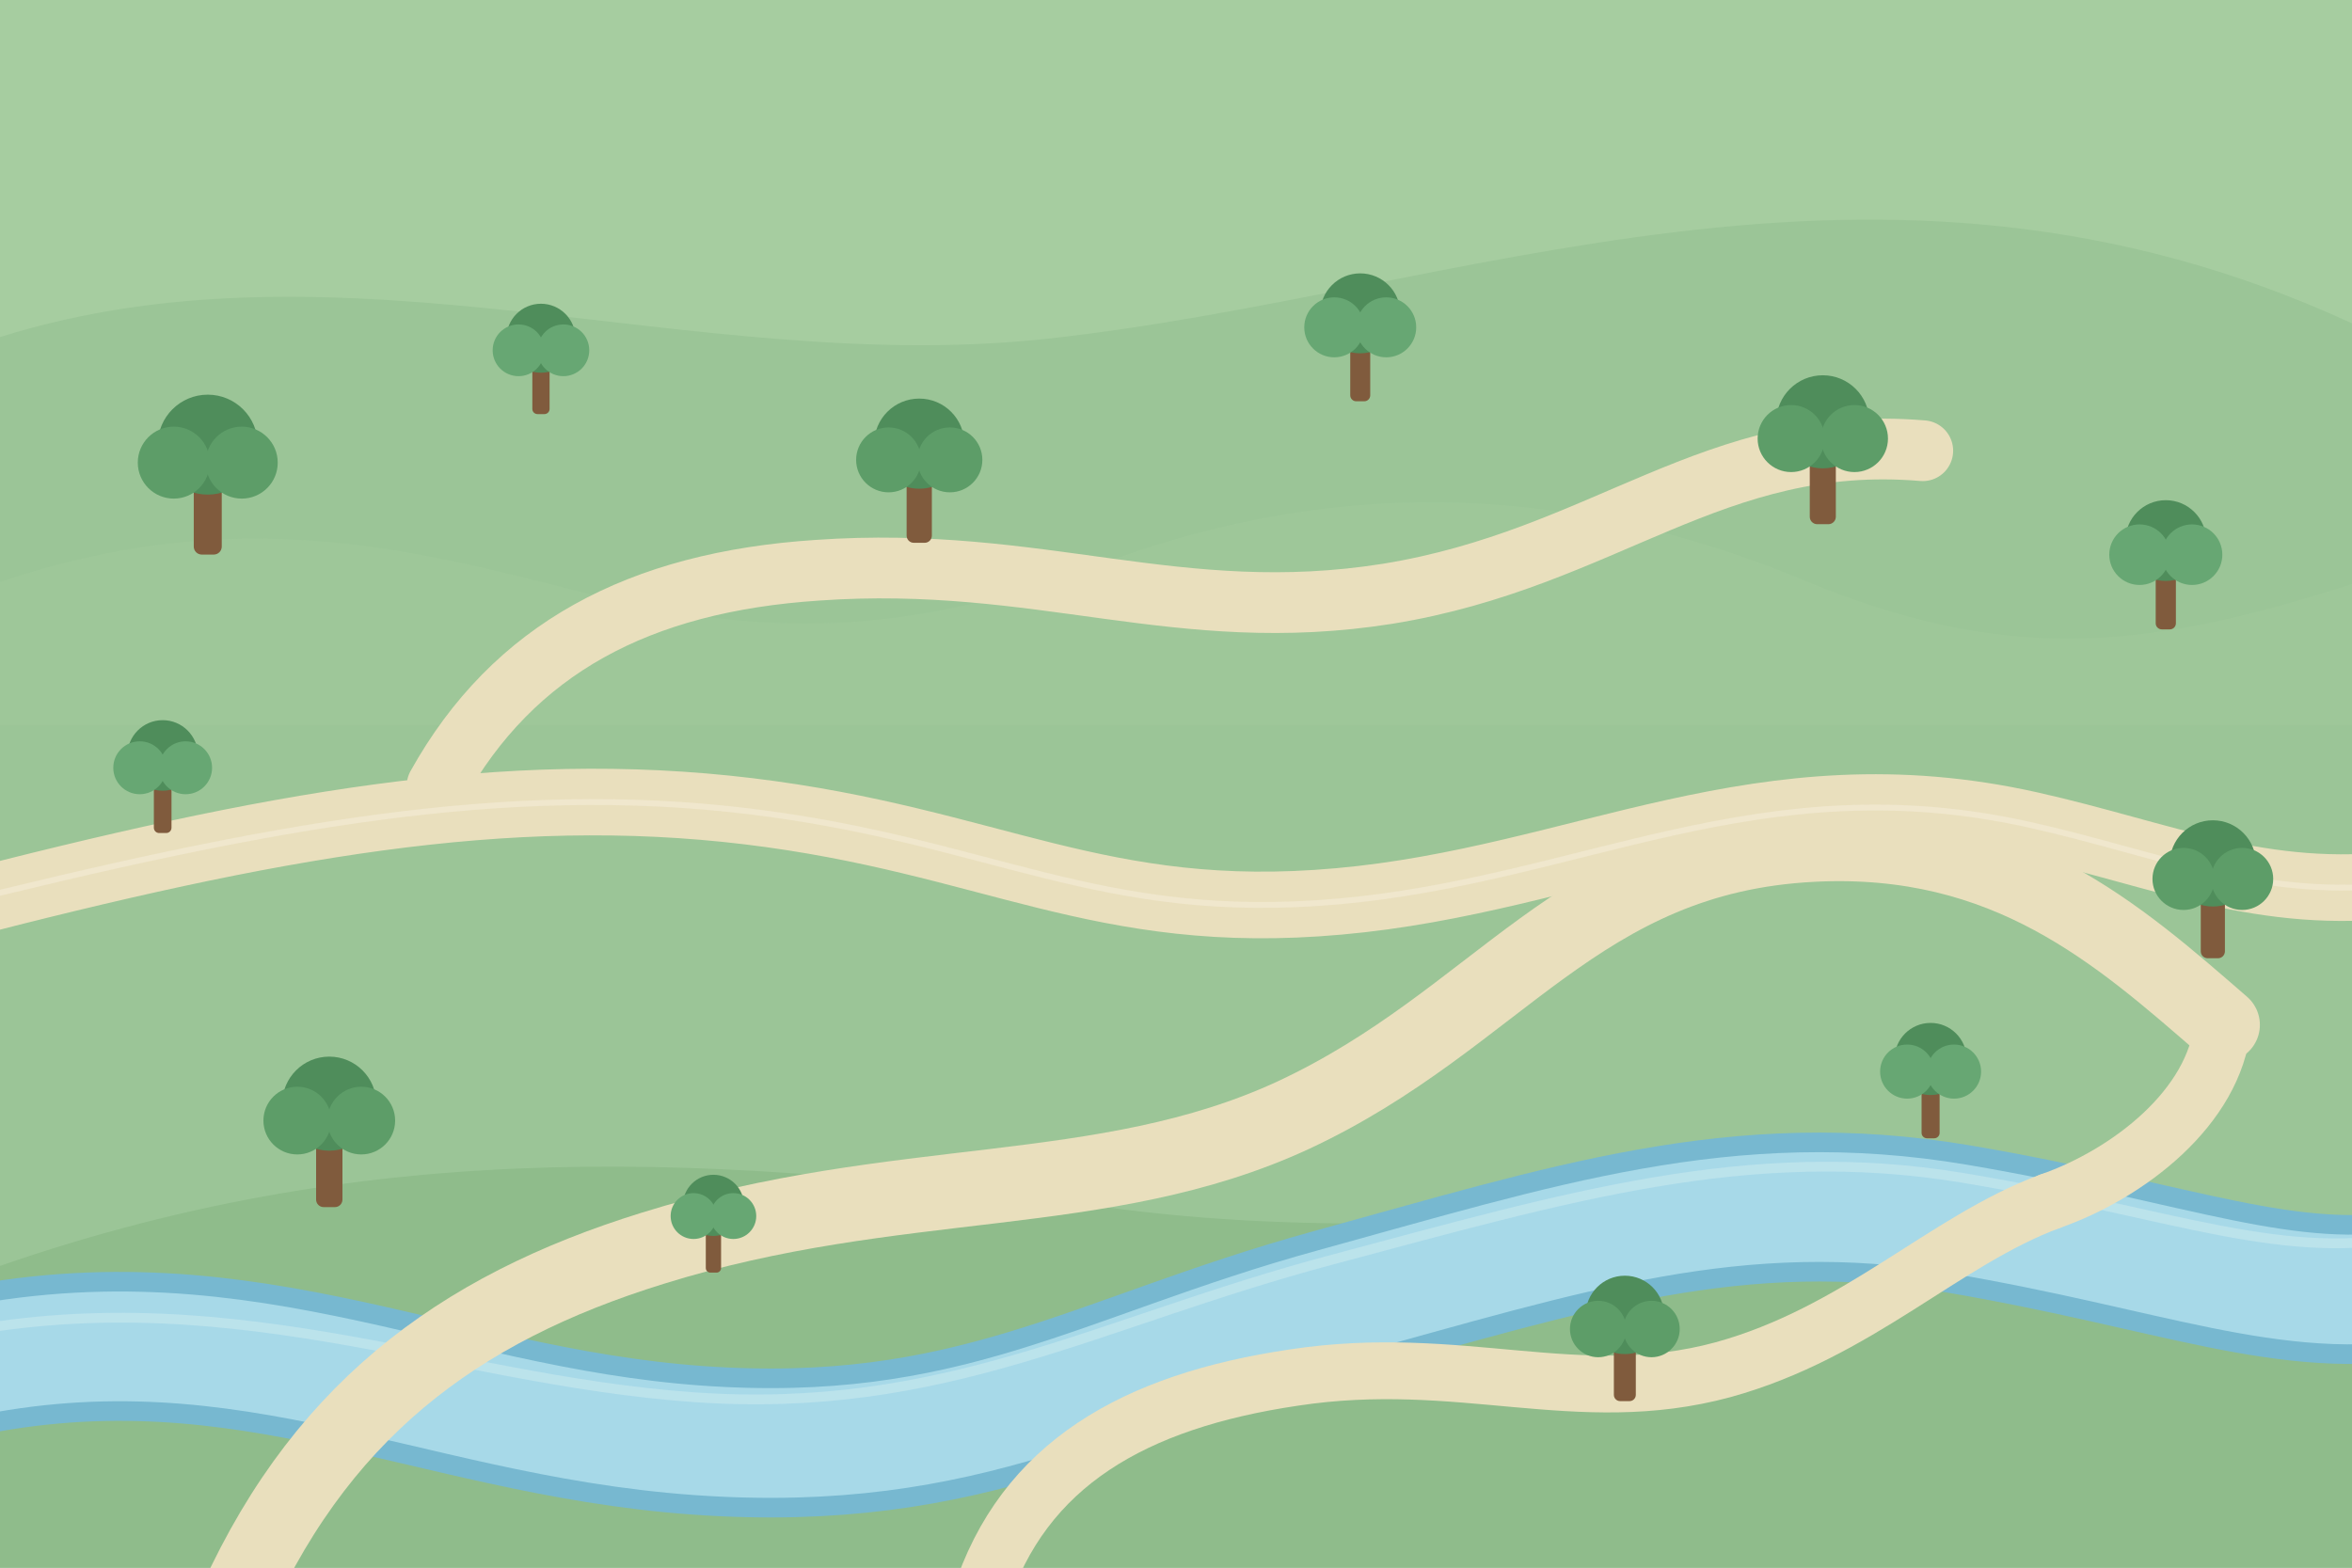
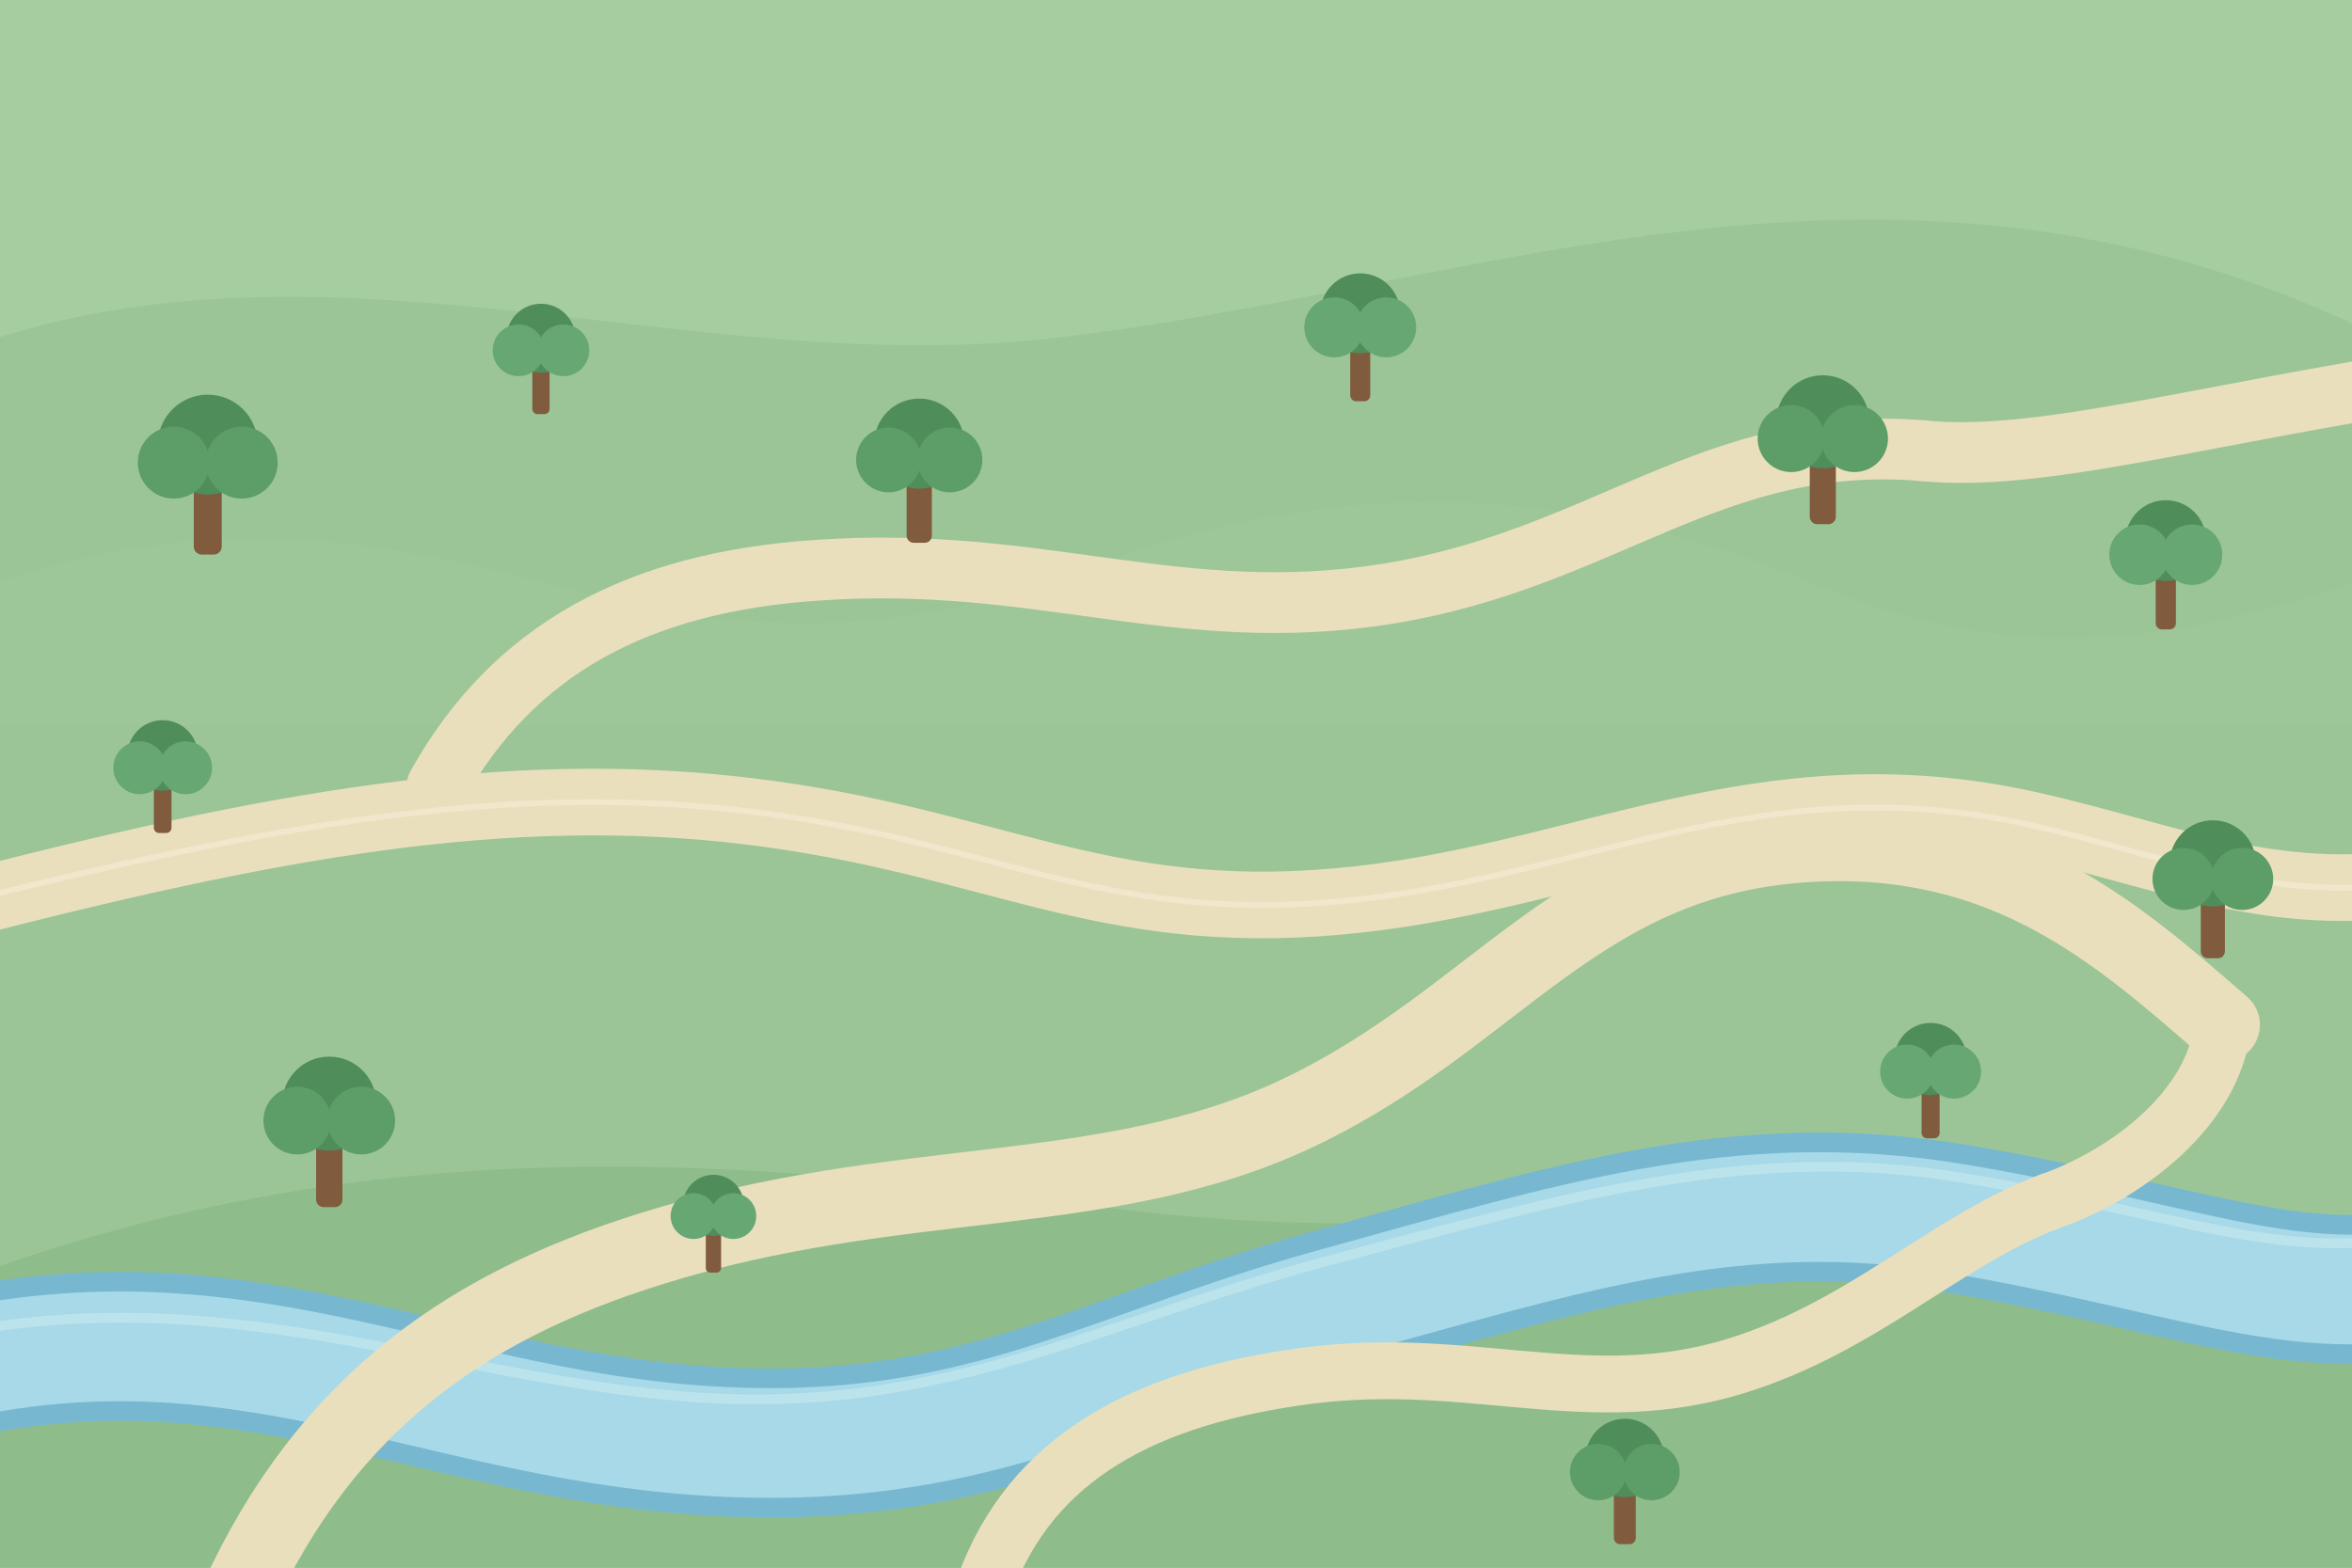
<svg xmlns="http://www.w3.org/2000/svg" xmlns:xlink="http://www.w3.org/1999/xlink" viewBox="0 0 1200 800" role="img" aria-labelledby="title desc">
  <defs>
    <g id="tree">
      <path d="M-7 18h14v28a4 4 0 0 1-4 4h-6a4 4 0 0 1-4-4z" fill="#805b3d" />
      <circle cx="0" cy="-5" r="25" fill="#4f8d5b" />
      <circle cx="-17" cy="4" r="18" fill="#5d9d68" />
      <circle cx="17" cy="4" r="18" fill="#5d9d68" />
    </g>
    <g id="smallTree">
      <path d="M-5 14h10v22a3 3 0 0 1-3 3h-4a3 3 0 0 1-3-3z" fill="#805b3d" />
      <circle cy="-5" r="20" fill="#4f8d5b" />
      <circle cx="-13" cy="2" r="15" fill="#67a773" />
      <circle cx="13" cy="2" r="15" fill="#67a773" />
    </g>
  </defs>
  <g id="meadow">
    <rect width="1200" height="800" fill="#a6cda0" />
    <path d="M0 172C176 117 353 192 533 173c213-23 424-120 667-8v635H0z" fill="#9bc597" />
    <path d="M0 646c193-67 367-57 564-30 220 30 391-35 636 24v160H0z" fill="#8fbc8b" />
    <path d="M0 297c119-40 206-18 296 5 104 27 177 19 268-15 124-46 243-38 356 9 101 42 172 37 280 2v72H0z" fill="#a1c99b" opacity=".55" />
  </g>
  <g id="stream" fill="none" stroke-linecap="round" stroke-linejoin="round">
    <path d="M-35 699C118 661 216 725 356 735s204-37 324-70 207-62 319-43 168 45 236 33" stroke="#77b8d0" stroke-width="76" />
    <path d="M-35 699C118 661 216 725 356 735s204-37 324-70 207-62 319-43 168 45 236 33" stroke="#a7d9e8" stroke-width="56" />
    <path d="M-35 683C112 650 226 704 354 713s205-38 325-70 213-60 322-42 164 44 233 29" stroke="#c7e8ee" stroke-width="5" opacity=".62" />
  </g>
  <g id="paths" fill="none" stroke="#e9dfbd" stroke-linecap="round" stroke-linejoin="round">
    <path d="M-24 463C138 421 258 399 382 414s179 57 301 46c124-11 215-70 353-39 67 15 119 39 190 30" stroke-width="34" />
    <path d="M116 827c45-106 117-159 217-190 125-39 230-23 327-68 105-49 145-132 265-138 99-5 156 46 209 92" stroke-width="38" />
    <path d="M223 401c39-70 103-104 194-110 114-8 184 29 291 12 111-18 166-82 273-73" stroke-width="31" />
+     <path d="M981 230C1040 236 1120 212 1250 192" stroke-width="31" />
    <path d="M500 816c22-69 79-101 160-113 85-13 145 16 219-4 69-19 113-66 167-86" stroke-width="29" />
    <path d="M1046 613C1086 599 1130 565 1134 523" stroke-width="29" />
    <path d="M-30 463C138 421 258 399 382 414s179 57 301 46c124-11 215-70 353-39 67 15 119 39 190 30" stroke="#f5edda" stroke-width="3" opacity=".55" />
  </g>
  <g id="trees">
    <use xlink:href="#tree" transform="translate(106 232) scale(1.02)" />
    <use xlink:href="#smallTree" transform="translate(276 177) scale(.88)" />
    <use xlink:href="#tree" transform="translate(469 231) scale(.92)" />
    <use xlink:href="#smallTree" transform="translate(694 165) scale(1.02)" />
    <use xlink:href="#tree" transform="translate(930 220) scale(.95)" />
    <use xlink:href="#smallTree" transform="translate(1105 281) scale(1.03)" />
    <use xlink:href="#smallTree" transform="translate(83 390) scale(.9)" />
    <use xlink:href="#tree" transform="translate(1129 445) scale(.88)" />
    <use xlink:href="#tree" transform="translate(168 568) scale(.96)" />
    <use xlink:href="#smallTree" transform="translate(985 545) scale(.92)" />
    <use xlink:href="#smallTree" transform="translate(364 619) scale(.78)" />
-     <use xlink:href="#tree" transform="translate(829 675) scale(.8)" />
+     <use xlink:href="#tree" transform="translate(829 748) scale(.8)" />
  </g>
</svg>
